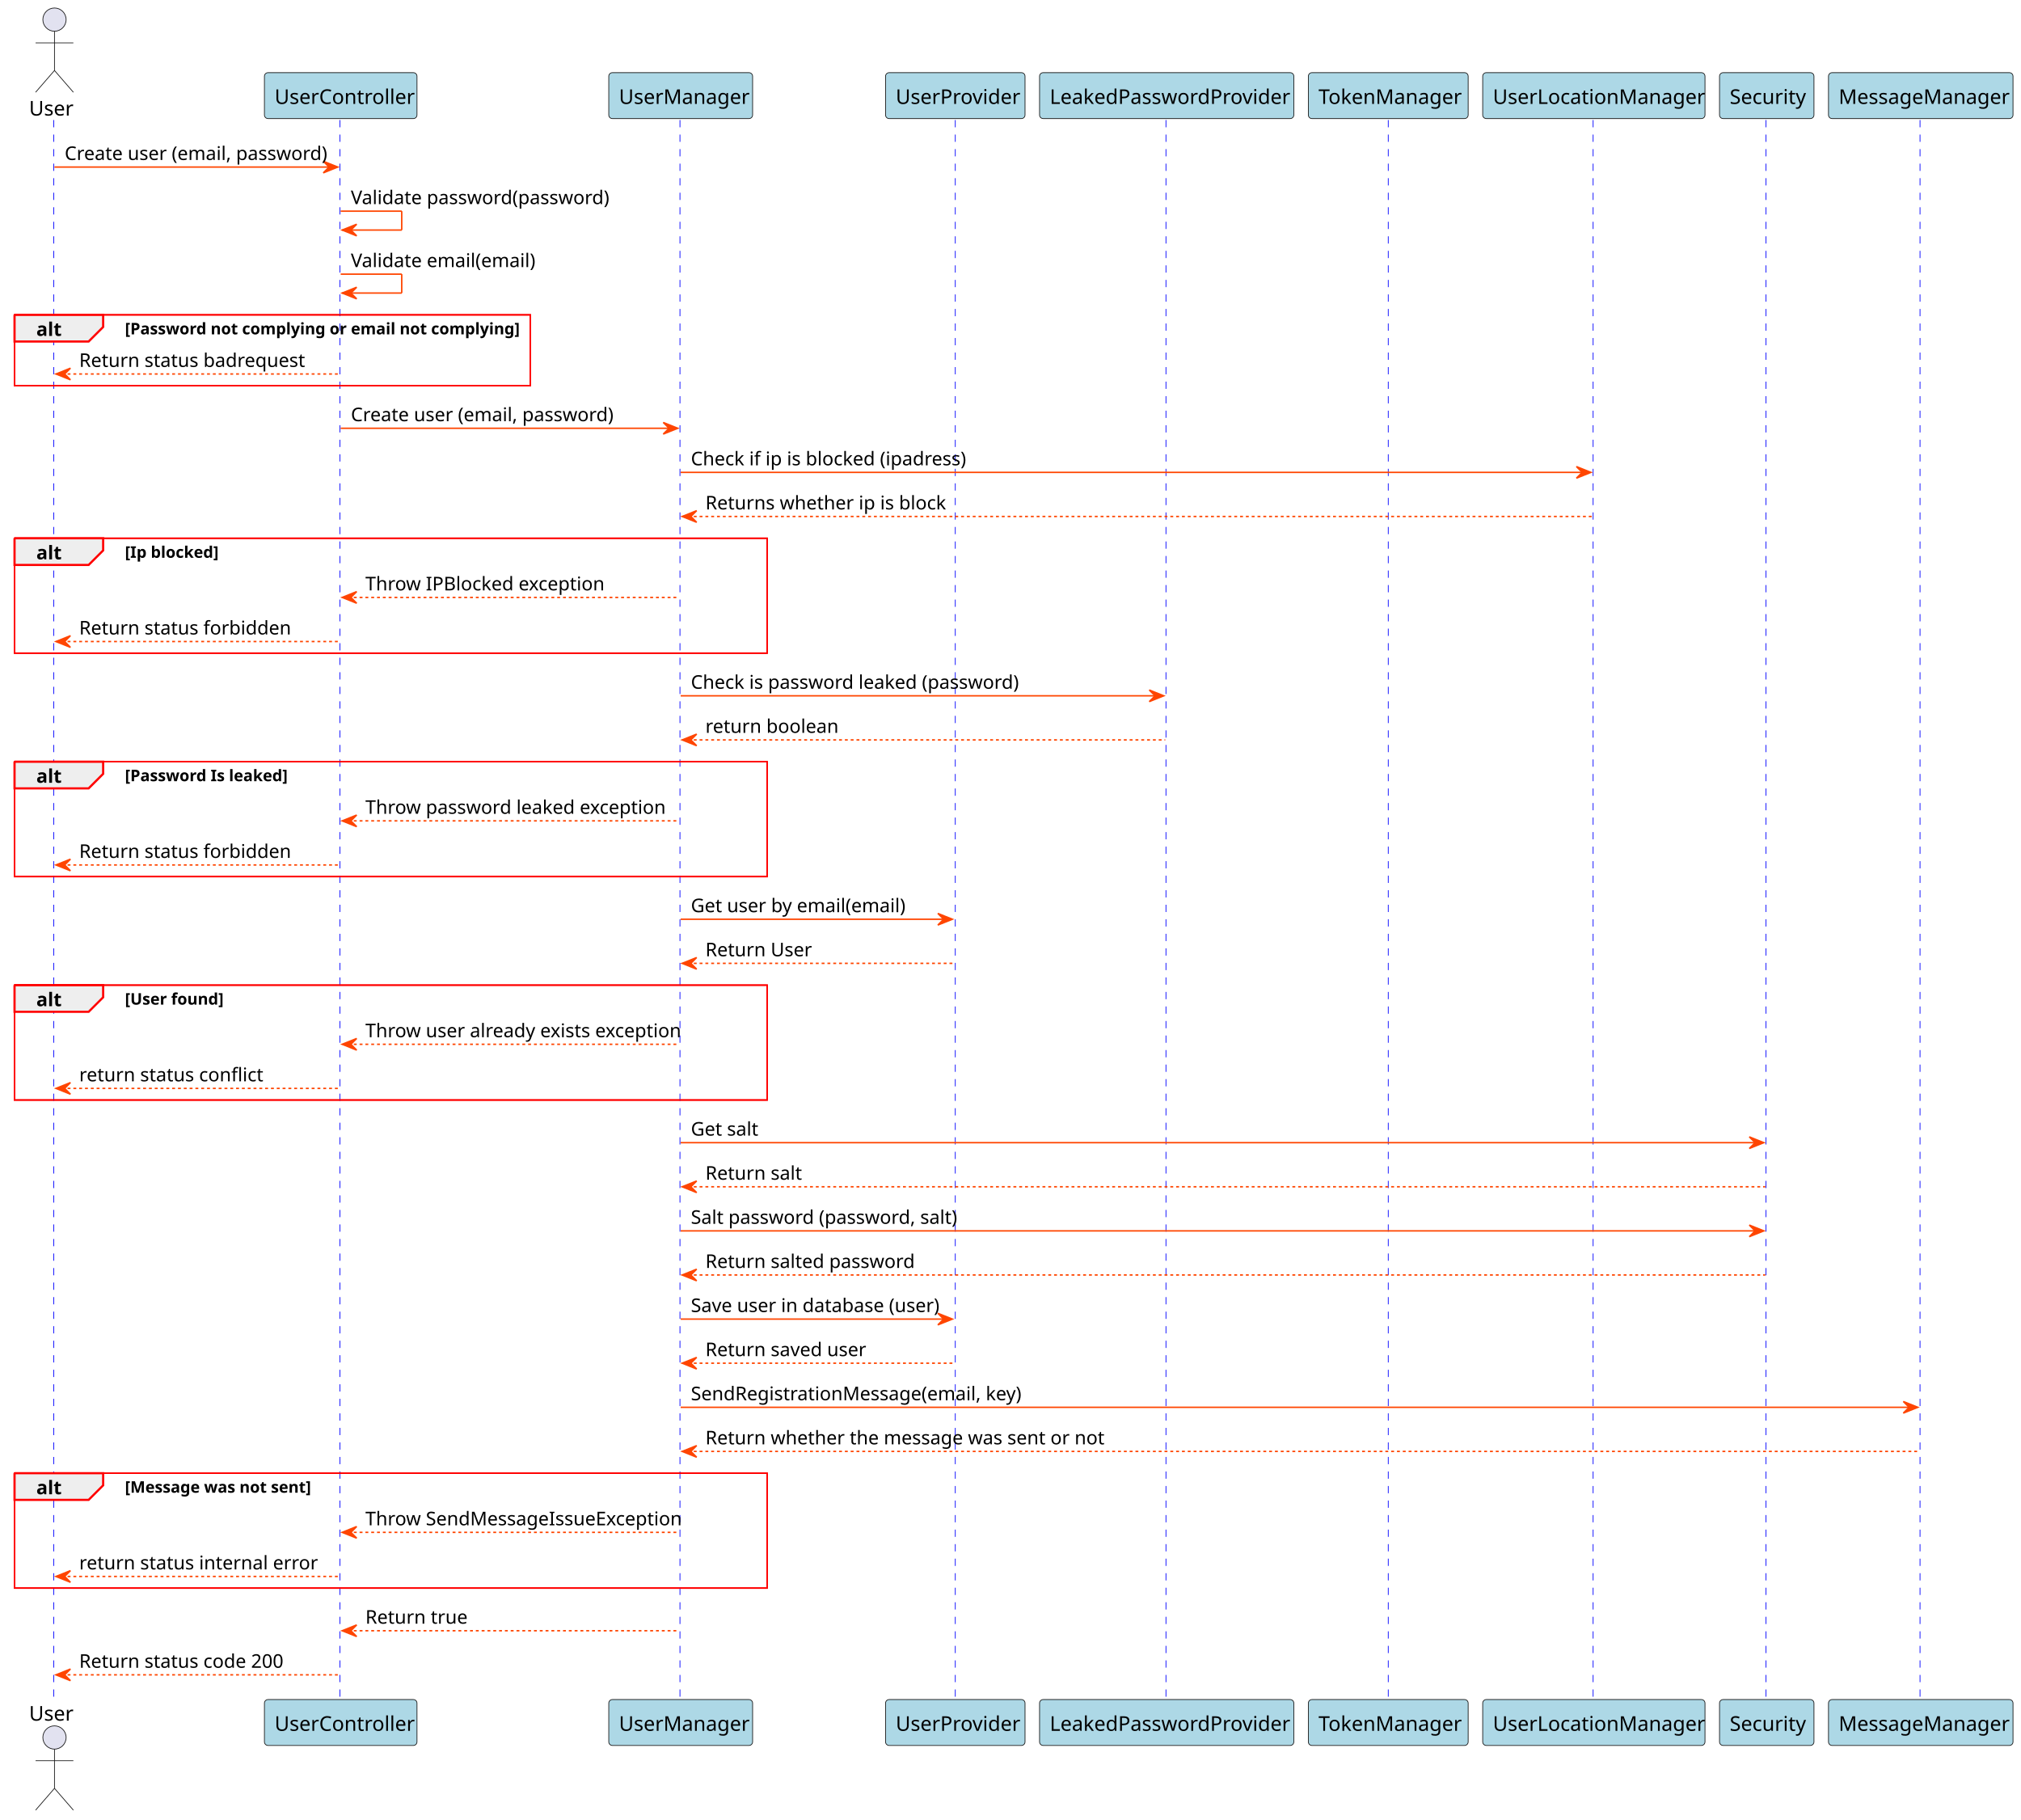
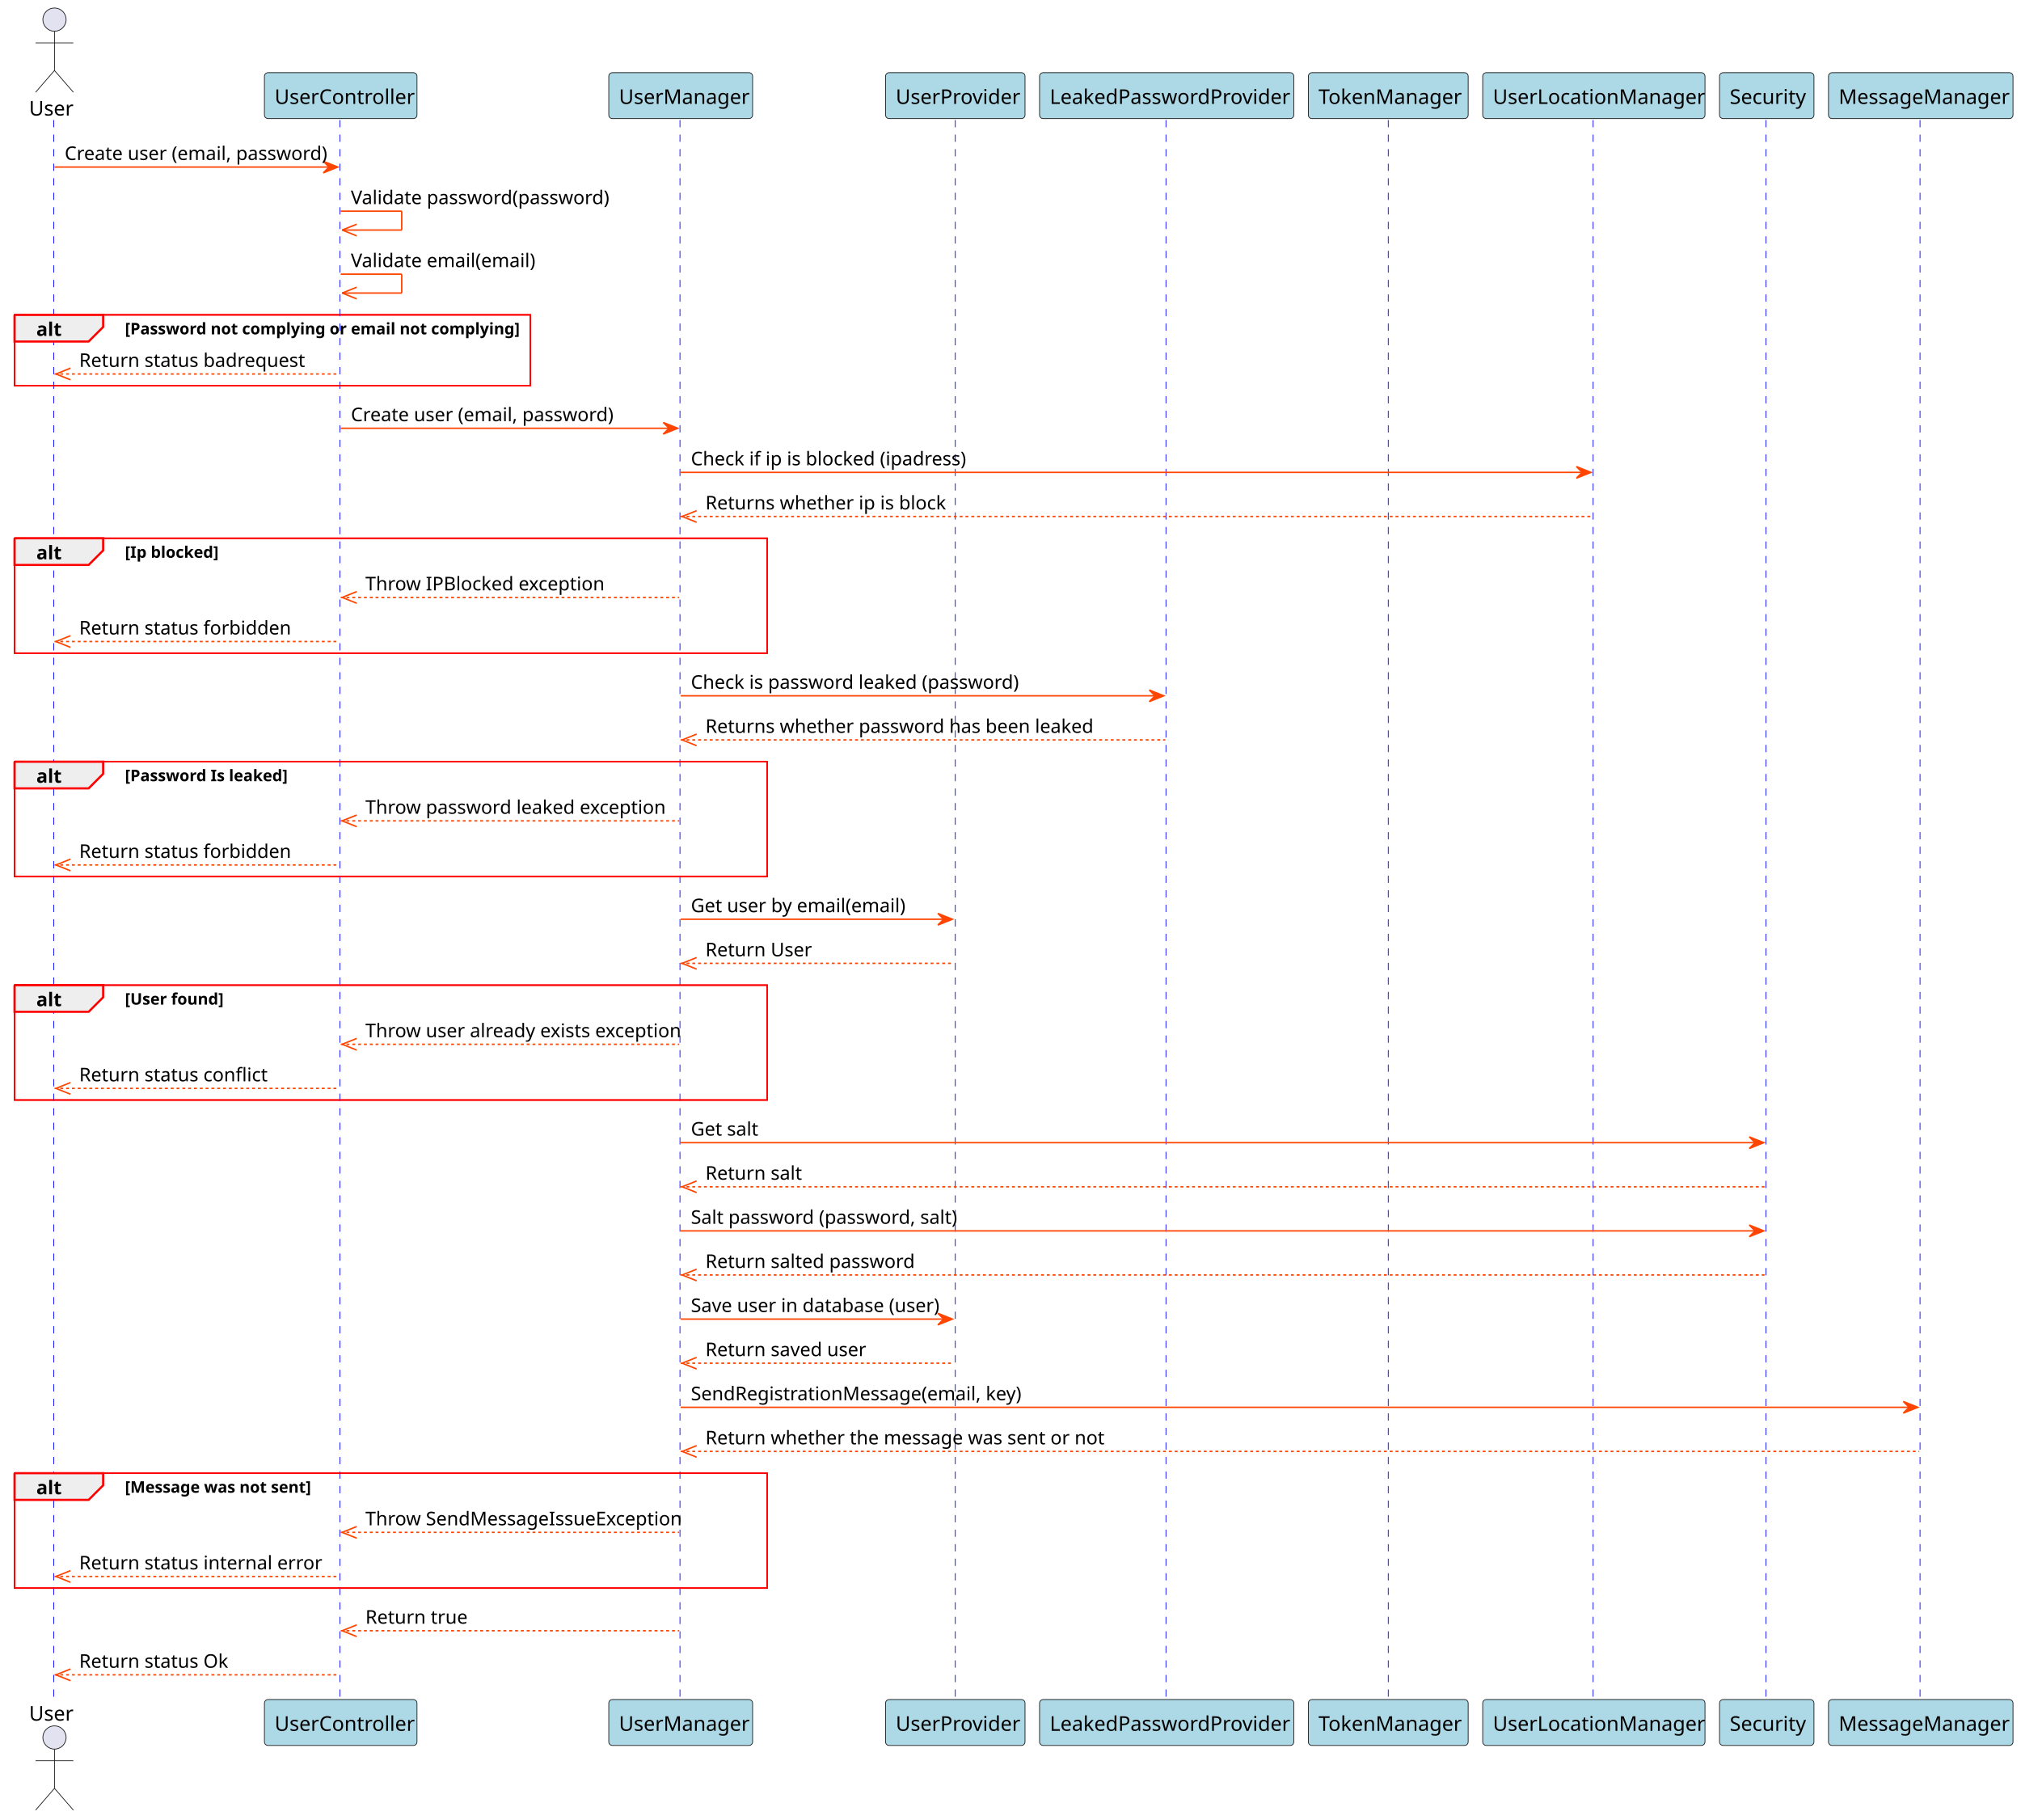
<svg xmlns="http://www.w3.org/2000/svg" contentStyleType="text/css" height="1252px" preserveAspectRatio="none" style="width:1391px;height:1252px;background:#FFFFFF;" version="1.1" viewBox="0 0 1391 1252" width="1391px" zoomAndPan="magnify">
  <defs />
  <g>
    <rect fill="none" height="48.703" style="stroke:#FF0000;stroke-width:1.0;" width="355" x="10" y="216.664" />
    <rect fill="none" height="79.055" style="stroke:#FF0000;stroke-width:1.0;" width="518" x="10" y="370.422" />
    <rect fill="none" height="79.055" style="stroke:#FF0000;stroke-width:1.0;" width="518" x="10" y="524.18" />
    <rect fill="none" height="79.055" style="stroke:#FF0000;stroke-width:1.0;" width="518" x="10" y="677.938" />
    <rect fill="none" height="79.055" style="stroke:#FF0000;stroke-width:1.0;" width="518" x="10" y="1013.805" />
    <line style="stroke:#0000FF;stroke-width:0.5;stroke-dasharray:5.0,5.0;" x1="37" x2="37" y1="82.609" y2="1170.562" />
    <line style="stroke:#0000FF;stroke-width:0.5;stroke-dasharray:5.0,5.0;" x1="234" x2="234" y1="82.609" y2="1170.562" />
    <line style="stroke:#0000FF;stroke-width:0.5;stroke-dasharray:5.0,5.0;" x1="468" x2="468" y1="82.609" y2="1170.562" />
    <line style="stroke:#0000FF;stroke-width:0.5;stroke-dasharray:5.0,5.0;" x1="657.5" x2="657.5" y1="82.609" y2="1170.562" />
    <line style="stroke:#0000FF;stroke-width:0.5;stroke-dasharray:5.0,5.0;" x1="802.5" x2="802.5" y1="82.609" y2="1170.562" />
    <line style="stroke:#0000FF;stroke-width:0.5;stroke-dasharray:5.0,5.0;" x1="955.5" x2="955.5" y1="82.609" y2="1170.562" />
    <line style="stroke:#0000FF;stroke-width:0.5;stroke-dasharray:5.0,5.0;" x1="1096.5" x2="1096.5" y1="82.609" y2="1170.562" />
    <line style="stroke:#0000FF;stroke-width:0.5;stroke-dasharray:5.0,5.0;" x1="1215.5" x2="1215.5" y1="82.609" y2="1170.562" />
    <line style="stroke:#0000FF;stroke-width:0.5;stroke-dasharray:5.0,5.0;" x1="1321.5" x2="1321.5" y1="82.609" y2="1170.562" />
    <text fill="#000000" font-family="sans-serif" font-size="14" lengthAdjust="spacing" textLength="29" x="20" y="79.533">User</text>
    <ellipse cx="37.5" cy="13.5" fill="#E2E2F0" rx="8" ry="8" style="stroke:#181818;stroke-width:0.5;" />
    <path d="M37.5,21.5 L37.5,48.5 M24.5,29.5 L50.5,29.5 M37.5,48.5 L24.5,63.5 M37.5,48.5 L50.5,63.5 " fill="none" style="stroke:#181818;stroke-width:0.5;" />
    <text fill="#000000" font-family="sans-serif" font-size="14" lengthAdjust="spacing" textLength="29" x="20" y="1184.096">User</text>
    <ellipse cx="37.5" cy="1195.672" fill="#E2E2F0" rx="8" ry="8" style="stroke:#181818;stroke-width:0.5;" />
    <path d="M37.5,1203.672 L37.5,1230.672 M24.5,1211.672 L50.5,1211.672 M37.5,1230.672 L24.5,1245.672 M37.5,1230.672 L50.5,1245.672 " fill="none" style="stroke:#181818;stroke-width:0.5;" />
    <rect fill="#ADD8E6" height="31.609" rx="2.5" ry="2.5" style="stroke:#181818;stroke-width:0.5;" width="105" x="182" y="50" />
    <text fill="#000000" font-family="sans-serif" font-size="14" lengthAdjust="spacing" textLength="91" x="189" y="71.533">UserController</text>
    <rect fill="#ADD8E6" height="31.609" rx="2.5" ry="2.5" style="stroke:#181818;stroke-width:0.5;" width="105" x="182" y="1169.562" />
    <text fill="#000000" font-family="sans-serif" font-size="14" lengthAdjust="spacing" textLength="91" x="189" y="1191.096">UserController</text>
    <rect fill="#ADD8E6" height="31.609" rx="2.5" ry="2.5" style="stroke:#181818;stroke-width:0.5;" width="99" x="419" y="50" />
    <text fill="#000000" font-family="sans-serif" font-size="14" lengthAdjust="spacing" textLength="85" x="426" y="71.533">UserManager</text>
    <rect fill="#ADD8E6" height="31.609" rx="2.5" ry="2.5" style="stroke:#181818;stroke-width:0.5;" width="99" x="419" y="1169.562" />
    <text fill="#000000" font-family="sans-serif" font-size="14" lengthAdjust="spacing" textLength="85" x="426" y="1191.096">UserManager</text>
    <rect fill="#ADD8E6" height="31.609" rx="2.5" ry="2.5" style="stroke:#181818;stroke-width:0.5;" width="96" x="609.5" y="50" />
    <text fill="#000000" font-family="sans-serif" font-size="14" lengthAdjust="spacing" textLength="82" x="616.5" y="71.533">UserProvider</text>
    <rect fill="#ADD8E6" height="31.609" rx="2.5" ry="2.5" style="stroke:#181818;stroke-width:0.5;" width="96" x="609.5" y="1169.562" />
    <text fill="#000000" font-family="sans-serif" font-size="14" lengthAdjust="spacing" textLength="82" x="616.5" y="1191.096">UserProvider</text>
    <rect fill="#ADD8E6" height="31.609" rx="2.5" ry="2.5" style="stroke:#181818;stroke-width:0.5;" width="175" x="715.5" y="50" />
    <text fill="#000000" font-family="sans-serif" font-size="14" lengthAdjust="spacing" textLength="161" x="722.5" y="71.533">LeakedPasswordProvider</text>
    <rect fill="#ADD8E6" height="31.609" rx="2.5" ry="2.5" style="stroke:#181818;stroke-width:0.5;" width="175" x="715.5" y="1169.562" />
    <text fill="#000000" font-family="sans-serif" font-size="14" lengthAdjust="spacing" textLength="161" x="722.5" y="1191.096">LeakedPasswordProvider</text>
    <rect fill="#ADD8E6" height="31.609" rx="2.5" ry="2.5" style="stroke:#181818;stroke-width:0.5;" width="110" x="900.5" y="50" />
    <text fill="#000000" font-family="sans-serif" font-size="14" lengthAdjust="spacing" textLength="96" x="907.5" y="71.533">TokenManager</text>
    <rect fill="#ADD8E6" height="31.609" rx="2.5" ry="2.5" style="stroke:#181818;stroke-width:0.5;" width="110" x="900.5" y="1169.562" />
    <text fill="#000000" font-family="sans-serif" font-size="14" lengthAdjust="spacing" textLength="96" x="907.5" y="1191.096">TokenManager</text>
    <rect fill="#ADD8E6" height="31.609" rx="2.5" ry="2.5" style="stroke:#181818;stroke-width:0.5;" width="153" x="1020.5" y="50" />
    <text fill="#000000" font-family="sans-serif" font-size="14" lengthAdjust="spacing" textLength="139" x="1027.5" y="71.533">UserLocationManager</text>
    <rect fill="#ADD8E6" height="31.609" rx="2.5" ry="2.5" style="stroke:#181818;stroke-width:0.5;" width="153" x="1020.5" y="1169.562" />
    <text fill="#000000" font-family="sans-serif" font-size="14" lengthAdjust="spacing" textLength="139" x="1027.5" y="1191.096">UserLocationManager</text>
    <rect fill="#ADD8E6" height="31.609" rx="2.5" ry="2.5" style="stroke:#181818;stroke-width:0.5;" width="65" x="1183.5" y="50" />
    <text fill="#000000" font-family="sans-serif" font-size="14" lengthAdjust="spacing" textLength="51" x="1190.5" y="71.533">Security</text>
    <rect fill="#ADD8E6" height="31.609" rx="2.5" ry="2.5" style="stroke:#181818;stroke-width:0.5;" width="65" x="1183.5" y="1169.562" />
    <text fill="#000000" font-family="sans-serif" font-size="14" lengthAdjust="spacing" textLength="51" x="1190.5" y="1191.096">Security</text>
    <rect fill="#ADD8E6" height="31.609" rx="2.5" ry="2.5" style="stroke:#181818;stroke-width:0.5;" width="127" x="1258.5" y="50" />
    <text fill="#000000" font-family="sans-serif" font-size="14" lengthAdjust="spacing" textLength="113" x="1265.5" y="71.533">MessageManager</text>
    <rect fill="#ADD8E6" height="31.609" rx="2.5" ry="2.5" style="stroke:#181818;stroke-width:0.5;" width="127" x="1258.5" y="1169.562" />
    <text fill="#000000" font-family="sans-serif" font-size="14" lengthAdjust="spacing" textLength="113" x="1265.5" y="1191.096">MessageManager</text>
    <polygon fill="#FF4500" points="222.5,110.961,232.5,114.961,222.5,118.961,226.5,114.961" style="stroke:#FF4500;stroke-width:1.0;" />
    <line style="stroke:#FF4500;stroke-width:1.0;" x1="37.5" x2="228.5" y1="114.961" y2="114.961" />
    <text fill="#000000" font-family="sans-serif" font-size="13" lengthAdjust="spacing" textLength="173" x="44.5" y="110.105">Create user (email, password)</text>
    <line style="stroke:#FF4500;stroke-width:1.0;" x1="234.5" x2="276.5" y1="145.312" y2="145.312" />
    <line style="stroke:#FF4500;stroke-width:1.0;" x1="276.5" x2="276.5" y1="145.312" y2="158.312" />
    <line style="stroke:#FF4500;stroke-width:1.0;" x1="235.5" x2="276.5" y1="158.312" y2="158.312" />
-     <polygon fill="#FF4500" points="245.5,154.312,235.5,158.312,245.5,162.312,241.5,158.312" style="stroke:#FF4500;stroke-width:1.0;" />
+     <line style="stroke:#FF4500;stroke-width:1.0;" x1="235.5" x2="245.5" y1="158.312" y2="154.312" />
+     <line style="stroke:#FF4500;stroke-width:1.0;" x1="235.5" x2="245.5" y1="158.312" y2="162.312" />
    <text fill="#000000" font-family="sans-serif" font-size="13" lengthAdjust="spacing" textLength="169" x="241.5" y="140.456">Validate password(password)</text>
    <line style="stroke:#FF4500;stroke-width:1.0;" x1="234.5" x2="276.5" y1="188.664" y2="188.664" />
    <line style="stroke:#FF4500;stroke-width:1.0;" x1="276.5" x2="276.5" y1="188.664" y2="201.664" />
    <line style="stroke:#FF4500;stroke-width:1.0;" x1="235.5" x2="276.5" y1="201.664" y2="201.664" />
-     <polygon fill="#FF4500" points="245.5,197.664,235.5,201.664,245.5,205.664,241.5,201.664" style="stroke:#FF4500;stroke-width:1.0;" />
+     <line style="stroke:#FF4500;stroke-width:1.0;" x1="235.5" x2="245.5" y1="201.664" y2="197.664" />
+     <line style="stroke:#FF4500;stroke-width:1.0;" x1="235.5" x2="245.5" y1="201.664" y2="205.664" />
    <text fill="#000000" font-family="sans-serif" font-size="13" lengthAdjust="spacing" textLength="121" x="241.5" y="183.808">Validate email(email)</text>
    <path d="M10,216.664 L71,216.664 L71,225.016 L61,235.016 L10,235.016 L10,216.664 " fill="#EEEEEE" style="stroke:#FF0000;stroke-width:1.5;" />
    <rect fill="none" height="48.703" style="stroke:#FF0000;stroke-width:1.0;" width="355" x="10" y="216.664" />
    <text fill="#000000" font-family="sans-serif" font-size="13" font-weight="bold" lengthAdjust="spacing" textLength="16" x="25" y="231.159">alt</text>
    <text fill="#000000" font-family="sans-serif" font-size="11" font-weight="bold" lengthAdjust="spacing" textLength="274" x="86" y="230.083">[Password not complying or email not complying]</text>
-     <polygon fill="#FF4500" points="48.5,253.367,38.5,257.367,48.5,261.367,44.5,257.367" style="stroke:#FF4500;stroke-width:1.0;" />
-     <line style="stroke:#FF4500;stroke-width:1.0;stroke-dasharray:2.0,2.0;" x1="42.5" x2="233.5" y1="257.367" y2="257.367" />
+     <line style="stroke:#FF4500;stroke-width:1.0;" x1="38.5" x2="48.5" y1="257.367" y2="253.367" />
+     <line style="stroke:#FF4500;stroke-width:1.0;" x1="38.5" x2="48.5" y1="257.367" y2="261.367" />
+     <line style="stroke:#FF4500;stroke-width:1.0;stroke-dasharray:2.0,2.0;" x1="37.5" x2="233.5" y1="257.367" y2="257.367" />
    <text fill="#000000" font-family="sans-serif" font-size="13" lengthAdjust="spacing" textLength="146" x="54.5" y="252.511">Return status badrequest</text>
    <polygon fill="#FF4500" points="456.5,290.719,466.5,294.719,456.5,298.719,460.5,294.719" style="stroke:#FF4500;stroke-width:1.0;" />
    <line style="stroke:#FF4500;stroke-width:1.0;" x1="234.5" x2="462.5" y1="294.719" y2="294.719" />
    <text fill="#000000" font-family="sans-serif" font-size="13" lengthAdjust="spacing" textLength="173" x="241.5" y="289.862">Create user (email, password)</text>
    <polygon fill="#FF4500" points="1085,321.07,1095,325.07,1085,329.07,1089,325.07" style="stroke:#FF4500;stroke-width:1.0;" />
    <line style="stroke:#FF4500;stroke-width:1.0;" x1="468.5" x2="1091" y1="325.07" y2="325.07" />
    <text fill="#000000" font-family="sans-serif" font-size="13" lengthAdjust="spacing" textLength="185" x="475.5" y="320.214">Check if ip is blocked (ipadress)</text>
-     <polygon fill="#FF4500" points="479.5,351.422,469.5,355.422,479.5,359.422,475.5,355.422" style="stroke:#FF4500;stroke-width:1.0;" />
-     <line style="stroke:#FF4500;stroke-width:1.0;stroke-dasharray:2.0,2.0;" x1="473.5" x2="1096" y1="355.422" y2="355.422" />
+     <line style="stroke:#FF4500;stroke-width:1.0;" x1="469.5" x2="479.5" y1="355.422" y2="351.422" />
+     <line style="stroke:#FF4500;stroke-width:1.0;" x1="469.5" x2="479.5" y1="355.422" y2="359.422" />
+     <line style="stroke:#FF4500;stroke-width:1.0;stroke-dasharray:2.0,2.0;" x1="468.5" x2="1096" y1="355.422" y2="355.422" />
    <text fill="#000000" font-family="sans-serif" font-size="13" lengthAdjust="spacing" textLength="157" x="485.5" y="350.565">Returns whether ip is block</text>
    <path d="M10,370.422 L71,370.422 L71,378.773 L61,388.773 L10,388.773 L10,370.422 " fill="#EEEEEE" style="stroke:#FF0000;stroke-width:1.5;" />
    <rect fill="none" height="79.055" style="stroke:#FF0000;stroke-width:1.0;" width="518" x="10" y="370.422" />
    <text fill="#000000" font-family="sans-serif" font-size="13" font-weight="bold" lengthAdjust="spacing" textLength="16" x="25" y="384.917">alt</text>
    <text fill="#000000" font-family="sans-serif" font-size="11" font-weight="bold" lengthAdjust="spacing" textLength="65" x="86" y="383.841">[Ip blocked]</text>
-     <polygon fill="#FF4500" points="245.5,407.125,235.5,411.125,245.5,415.125,241.5,411.125" style="stroke:#FF4500;stroke-width:1.0;" />
-     <line style="stroke:#FF4500;stroke-width:1.0;stroke-dasharray:2.0,2.0;" x1="239.5" x2="467.5" y1="411.125" y2="411.125" />
+     <line style="stroke:#FF4500;stroke-width:1.0;" x1="235.5" x2="245.5" y1="411.125" y2="407.125" />
+     <line style="stroke:#FF4500;stroke-width:1.0;" x1="235.5" x2="245.5" y1="411.125" y2="415.125" />
+     <line style="stroke:#FF4500;stroke-width:1.0;stroke-dasharray:2.0,2.0;" x1="234.5" x2="467.5" y1="411.125" y2="411.125" />
    <text fill="#000000" font-family="sans-serif" font-size="13" lengthAdjust="spacing" textLength="157" x="251.5" y="406.269">Throw IPBlocked exception</text>
-     <polygon fill="#FF4500" points="48.5,437.477,38.5,441.477,48.5,445.477,44.5,441.477" style="stroke:#FF4500;stroke-width:1.0;" />
-     <line style="stroke:#FF4500;stroke-width:1.0;stroke-dasharray:2.0,2.0;" x1="42.5" x2="233.5" y1="441.477" y2="441.477" />
+     <line style="stroke:#FF4500;stroke-width:1.0;" x1="38.5" x2="48.5" y1="441.477" y2="437.477" />
+     <line style="stroke:#FF4500;stroke-width:1.0;" x1="38.5" x2="48.5" y1="441.477" y2="445.477" />
+     <line style="stroke:#FF4500;stroke-width:1.0;stroke-dasharray:2.0,2.0;" x1="37.5" x2="233.5" y1="441.477" y2="441.477" />
    <text fill="#000000" font-family="sans-serif" font-size="13" lengthAdjust="spacing" textLength="134" x="54.5" y="436.62">Return status forbidden</text>
    <polygon fill="#FF4500" points="791,474.828,801,478.828,791,482.828,795,478.828" style="stroke:#FF4500;stroke-width:1.0;" />
    <line style="stroke:#FF4500;stroke-width:1.0;" x1="468.5" x2="797" y1="478.828" y2="478.828" />
    <text fill="#000000" font-family="sans-serif" font-size="13" lengthAdjust="spacing" textLength="219" x="475.5" y="473.972">Check is password leaked (password)</text>
-     <polygon fill="#FF4500" points="479.5,505.18,469.5,509.18,479.5,513.18,475.5,509.18" style="stroke:#FF4500;stroke-width:1.0;" />
-     <line style="stroke:#FF4500;stroke-width:1.0;stroke-dasharray:2.0,2.0;" x1="473.5" x2="802" y1="509.18" y2="509.18" />
-     <text fill="#000000" font-family="sans-serif" font-size="13" lengthAdjust="spacing" textLength="82" x="485.5" y="504.323">return boolean</text>
+     <line style="stroke:#FF4500;stroke-width:1.0;" x1="469.5" x2="479.5" y1="509.18" y2="505.18" />
+     <line style="stroke:#FF4500;stroke-width:1.0;" x1="469.5" x2="479.5" y1="509.18" y2="513.18" />
+     <line style="stroke:#FF4500;stroke-width:1.0;stroke-dasharray:2.0,2.0;" x1="468.5" x2="802" y1="509.18" y2="509.18" />
+     <text fill="#000000" font-family="sans-serif" font-size="13" lengthAdjust="spacing" textLength="252" x="485.5" y="504.323">Returns whether password has been leaked</text>
    <path d="M10,524.18 L71,524.18 L71,532.531 L61,542.531 L10,542.531 L10,524.18 " fill="#EEEEEE" style="stroke:#FF0000;stroke-width:1.5;" />
    <rect fill="none" height="79.055" style="stroke:#FF0000;stroke-width:1.0;" width="518" x="10" y="524.18" />
    <text fill="#000000" font-family="sans-serif" font-size="13" font-weight="bold" lengthAdjust="spacing" textLength="16" x="25" y="538.675">alt</text>
    <text fill="#000000" font-family="sans-serif" font-size="11" font-weight="bold" lengthAdjust="spacing" textLength="117" x="86" y="537.599">[Password Is leaked]</text>
-     <polygon fill="#FF4500" points="245.5,560.883,235.5,564.883,245.5,568.883,241.5,564.883" style="stroke:#FF4500;stroke-width:1.0;" />
-     <line style="stroke:#FF4500;stroke-width:1.0;stroke-dasharray:2.0,2.0;" x1="239.5" x2="467.5" y1="564.883" y2="564.883" />
+     <line style="stroke:#FF4500;stroke-width:1.0;" x1="235.5" x2="245.5" y1="564.883" y2="560.883" />
+     <line style="stroke:#FF4500;stroke-width:1.0;" x1="235.5" x2="245.5" y1="564.883" y2="568.883" />
+     <line style="stroke:#FF4500;stroke-width:1.0;stroke-dasharray:2.0,2.0;" x1="234.5" x2="467.5" y1="564.883" y2="564.883" />
    <text fill="#000000" font-family="sans-serif" font-size="13" lengthAdjust="spacing" textLength="195" x="251.5" y="560.026">Throw password leaked exception</text>
-     <polygon fill="#FF4500" points="48.5,591.234,38.5,595.234,48.5,599.234,44.5,595.234" style="stroke:#FF4500;stroke-width:1.0;" />
-     <line style="stroke:#FF4500;stroke-width:1.0;stroke-dasharray:2.0,2.0;" x1="42.5" x2="233.5" y1="595.234" y2="595.234" />
+     <line style="stroke:#FF4500;stroke-width:1.0;" x1="38.5" x2="48.5" y1="595.234" y2="591.234" />
+     <line style="stroke:#FF4500;stroke-width:1.0;" x1="38.5" x2="48.5" y1="595.234" y2="599.234" />
+     <line style="stroke:#FF4500;stroke-width:1.0;stroke-dasharray:2.0,2.0;" x1="37.5" x2="233.5" y1="595.234" y2="595.234" />
    <text fill="#000000" font-family="sans-serif" font-size="13" lengthAdjust="spacing" textLength="134" x="54.5" y="590.378">Return status forbidden</text>
    <polygon fill="#FF4500" points="645.5,628.586,655.5,632.586,645.5,636.586,649.5,632.586" style="stroke:#FF4500;stroke-width:1.0;" />
    <line style="stroke:#FF4500;stroke-width:1.0;" x1="468.5" x2="651.5" y1="632.586" y2="632.586" />
    <text fill="#000000" font-family="sans-serif" font-size="13" lengthAdjust="spacing" textLength="142" x="475.5" y="627.73">Get user by email(email)</text>
-     <polygon fill="#FF4500" points="479.5,658.938,469.5,662.938,479.5,666.938,475.5,662.938" style="stroke:#FF4500;stroke-width:1.0;" />
-     <line style="stroke:#FF4500;stroke-width:1.0;stroke-dasharray:2.0,2.0;" x1="473.5" x2="656.5" y1="662.938" y2="662.938" />
+     <line style="stroke:#FF4500;stroke-width:1.0;" x1="469.5" x2="479.5" y1="662.938" y2="658.938" />
+     <line style="stroke:#FF4500;stroke-width:1.0;" x1="469.5" x2="479.5" y1="662.938" y2="666.938" />
+     <line style="stroke:#FF4500;stroke-width:1.0;stroke-dasharray:2.0,2.0;" x1="468.5" x2="656.5" y1="662.938" y2="662.938" />
    <text fill="#000000" font-family="sans-serif" font-size="13" lengthAdjust="spacing" textLength="69" x="485.5" y="658.081">Return User</text>
    <path d="M10,677.938 L71,677.938 L71,686.289 L61,696.289 L10,696.289 L10,677.938 " fill="#EEEEEE" style="stroke:#FF0000;stroke-width:1.5;" />
    <rect fill="none" height="79.055" style="stroke:#FF0000;stroke-width:1.0;" width="518" x="10" y="677.938" />
    <text fill="#000000" font-family="sans-serif" font-size="13" font-weight="bold" lengthAdjust="spacing" textLength="16" x="25" y="692.433">alt</text>
    <text fill="#000000" font-family="sans-serif" font-size="11" font-weight="bold" lengthAdjust="spacing" textLength="69" x="86" y="691.356">[User found]</text>
-     <polygon fill="#FF4500" points="245.5,714.641,235.5,718.641,245.5,722.641,241.5,718.641" style="stroke:#FF4500;stroke-width:1.0;" />
-     <line style="stroke:#FF4500;stroke-width:1.0;stroke-dasharray:2.0,2.0;" x1="239.5" x2="467.5" y1="718.641" y2="718.641" />
+     <line style="stroke:#FF4500;stroke-width:1.0;" x1="235.5" x2="245.5" y1="718.641" y2="714.641" />
+     <line style="stroke:#FF4500;stroke-width:1.0;" x1="235.5" x2="245.5" y1="718.641" y2="722.641" />
+     <line style="stroke:#FF4500;stroke-width:1.0;stroke-dasharray:2.0,2.0;" x1="234.5" x2="467.5" y1="718.641" y2="718.641" />
    <text fill="#000000" font-family="sans-serif" font-size="13" lengthAdjust="spacing" textLength="208" x="251.5" y="713.784">Throw user already exists exception</text>
-     <polygon fill="#FF4500" points="48.5,744.992,38.5,748.992,48.5,752.992,44.5,748.992" style="stroke:#FF4500;stroke-width:1.0;" />
-     <line style="stroke:#FF4500;stroke-width:1.0;stroke-dasharray:2.0,2.0;" x1="42.5" x2="233.5" y1="748.992" y2="748.992" />
-     <text fill="#000000" font-family="sans-serif" font-size="13" lengthAdjust="spacing" textLength="118" x="54.5" y="744.136">return status conflict</text>
+     <line style="stroke:#FF4500;stroke-width:1.0;" x1="38.5" x2="48.5" y1="748.992" y2="744.992" />
+     <line style="stroke:#FF4500;stroke-width:1.0;" x1="38.5" x2="48.5" y1="748.992" y2="752.992" />
+     <line style="stroke:#FF4500;stroke-width:1.0;stroke-dasharray:2.0,2.0;" x1="37.5" x2="233.5" y1="748.992" y2="748.992" />
+     <text fill="#000000" font-family="sans-serif" font-size="13" lengthAdjust="spacing" textLength="123" x="54.5" y="744.136">Return status conflict</text>
    <polygon fill="#FF4500" points="1204,782.344,1214,786.344,1204,790.344,1208,786.344" style="stroke:#FF4500;stroke-width:1.0;" />
    <line style="stroke:#FF4500;stroke-width:1.0;" x1="468.5" x2="1210" y1="786.344" y2="786.344" />
    <text fill="#000000" font-family="sans-serif" font-size="13" lengthAdjust="spacing" textLength="46" x="475.5" y="781.487">Get salt</text>
-     <polygon fill="#FF4500" points="479.5,812.695,469.5,816.695,479.5,820.695,475.5,816.695" style="stroke:#FF4500;stroke-width:1.0;" />
-     <line style="stroke:#FF4500;stroke-width:1.0;stroke-dasharray:2.0,2.0;" x1="473.5" x2="1215" y1="816.695" y2="816.695" />
+     <line style="stroke:#FF4500;stroke-width:1.0;" x1="469.5" x2="479.5" y1="816.695" y2="812.695" />
+     <line style="stroke:#FF4500;stroke-width:1.0;" x1="469.5" x2="479.5" y1="816.695" y2="820.695" />
+     <line style="stroke:#FF4500;stroke-width:1.0;stroke-dasharray:2.0,2.0;" x1="468.5" x2="1215" y1="816.695" y2="816.695" />
    <text fill="#000000" font-family="sans-serif" font-size="13" lengthAdjust="spacing" textLength="63" x="485.5" y="811.839">Return salt</text>
    <polygon fill="#FF4500" points="1204,843.047,1214,847.047,1204,851.047,1208,847.047" style="stroke:#FF4500;stroke-width:1.0;" />
    <line style="stroke:#FF4500;stroke-width:1.0;" x1="468.5" x2="1210" y1="847.047" y2="847.047" />
    <text fill="#000000" font-family="sans-serif" font-size="13" lengthAdjust="spacing" textLength="178" x="475.5" y="842.19">Salt password (password, salt)</text>
-     <polygon fill="#FF4500" points="479.5,873.398,469.5,877.398,479.5,881.398,475.5,877.398" style="stroke:#FF4500;stroke-width:1.0;" />
-     <line style="stroke:#FF4500;stroke-width:1.0;stroke-dasharray:2.0,2.0;" x1="473.5" x2="1215" y1="877.398" y2="877.398" />
+     <line style="stroke:#FF4500;stroke-width:1.0;" x1="469.5" x2="479.5" y1="877.398" y2="873.398" />
+     <line style="stroke:#FF4500;stroke-width:1.0;" x1="469.5" x2="479.5" y1="877.398" y2="881.398" />
+     <line style="stroke:#FF4500;stroke-width:1.0;stroke-dasharray:2.0,2.0;" x1="468.5" x2="1215" y1="877.398" y2="877.398" />
    <text fill="#000000" font-family="sans-serif" font-size="13" lengthAdjust="spacing" textLength="136" x="485.5" y="872.542">Return salted password</text>
    <polygon fill="#FF4500" points="645.5,903.75,655.5,907.75,645.5,911.75,649.5,907.75" style="stroke:#FF4500;stroke-width:1.0;" />
    <line style="stroke:#FF4500;stroke-width:1.0;" x1="468.5" x2="651.5" y1="907.75" y2="907.75" />
    <text fill="#000000" font-family="sans-serif" font-size="13" lengthAdjust="spacing" textLength="165" x="475.5" y="902.894">Save user in database (user)</text>
-     <polygon fill="#FF4500" points="479.5,934.102,469.5,938.102,479.5,942.102,475.5,938.102" style="stroke:#FF4500;stroke-width:1.0;" />
-     <line style="stroke:#FF4500;stroke-width:1.0;stroke-dasharray:2.0,2.0;" x1="473.5" x2="656.5" y1="938.102" y2="938.102" />
+     <line style="stroke:#FF4500;stroke-width:1.0;" x1="469.5" x2="479.5" y1="938.102" y2="934.102" />
+     <line style="stroke:#FF4500;stroke-width:1.0;" x1="469.5" x2="479.5" y1="938.102" y2="942.102" />
+     <line style="stroke:#FF4500;stroke-width:1.0;stroke-dasharray:2.0,2.0;" x1="468.5" x2="656.5" y1="938.102" y2="938.102" />
    <text fill="#000000" font-family="sans-serif" font-size="13" lengthAdjust="spacing" textLength="104" x="485.5" y="933.245">Return saved user</text>
    <polygon fill="#FF4500" points="1310,964.453,1320,968.453,1310,972.453,1314,968.453" style="stroke:#FF4500;stroke-width:1.0;" />
    <line style="stroke:#FF4500;stroke-width:1.0;" x1="468.5" x2="1316" y1="968.453" y2="968.453" />
    <text fill="#000000" font-family="sans-serif" font-size="13" lengthAdjust="spacing" textLength="220" x="475.5" y="963.597">SendRegistrationMessage(email, key)</text>
-     <polygon fill="#FF4500" points="479.5,994.805,469.5,998.805,479.5,1002.805,475.5,998.805" style="stroke:#FF4500;stroke-width:1.0;" />
-     <line style="stroke:#FF4500;stroke-width:1.0;stroke-dasharray:2.0,2.0;" x1="473.5" x2="1321" y1="998.805" y2="998.805" />
+     <line style="stroke:#FF4500;stroke-width:1.0;" x1="469.5" x2="479.5" y1="998.805" y2="994.805" />
+     <line style="stroke:#FF4500;stroke-width:1.0;" x1="469.5" x2="479.5" y1="998.805" y2="1002.805" />
+     <line style="stroke:#FF4500;stroke-width:1.0;stroke-dasharray:2.0,2.0;" x1="468.5" x2="1321" y1="998.805" y2="998.805" />
    <text fill="#000000" font-family="sans-serif" font-size="13" lengthAdjust="spacing" textLength="259" x="485.5" y="993.948">Return whether the message was sent or not</text>
    <path d="M10,1013.805 L71,1013.805 L71,1022.156 L61,1032.156 L10,1032.156 L10,1013.805 " fill="#EEEEEE" style="stroke:#FF0000;stroke-width:1.5;" />
    <rect fill="none" height="79.055" style="stroke:#FF0000;stroke-width:1.0;" width="518" x="10" y="1013.805" />
    <text fill="#000000" font-family="sans-serif" font-size="13" font-weight="bold" lengthAdjust="spacing" textLength="16" x="25" y="1028.3">alt</text>
    <text fill="#000000" font-family="sans-serif" font-size="11" font-weight="bold" lengthAdjust="spacing" textLength="134" x="86" y="1027.224">[Message was not sent]</text>
-     <polygon fill="#FF4500" points="245.5,1050.508,235.5,1054.508,245.5,1058.508,241.5,1054.508" style="stroke:#FF4500;stroke-width:1.0;" />
-     <line style="stroke:#FF4500;stroke-width:1.0;stroke-dasharray:2.0,2.0;" x1="239.5" x2="467.5" y1="1054.508" y2="1054.508" />
+     <line style="stroke:#FF4500;stroke-width:1.0;" x1="235.5" x2="245.5" y1="1054.508" y2="1050.508" />
+     <line style="stroke:#FF4500;stroke-width:1.0;" x1="235.5" x2="245.5" y1="1054.508" y2="1058.508" />
+     <line style="stroke:#FF4500;stroke-width:1.0;stroke-dasharray:2.0,2.0;" x1="234.5" x2="467.5" y1="1054.508" y2="1054.508" />
    <text fill="#000000" font-family="sans-serif" font-size="13" lengthAdjust="spacing" textLength="210" x="251.5" y="1049.651">Throw SendMessageIssueException</text>
-     <polygon fill="#FF4500" points="48.5,1080.859,38.5,1084.859,48.5,1088.859,44.5,1084.859" style="stroke:#FF4500;stroke-width:1.0;" />
-     <line style="stroke:#FF4500;stroke-width:1.0;stroke-dasharray:2.0,2.0;" x1="42.5" x2="233.5" y1="1084.859" y2="1084.859" />
-     <text fill="#000000" font-family="sans-serif" font-size="13" lengthAdjust="spacing" textLength="149" x="54.5" y="1080.003">return status internal error</text>
-     <polygon fill="#FF4500" points="245.5,1118.211,235.5,1122.211,245.5,1126.211,241.5,1122.211" style="stroke:#FF4500;stroke-width:1.0;" />
-     <line style="stroke:#FF4500;stroke-width:1.0;stroke-dasharray:2.0,2.0;" x1="239.5" x2="467.5" y1="1122.211" y2="1122.211" />
+     <line style="stroke:#FF4500;stroke-width:1.0;" x1="38.5" x2="48.5" y1="1084.859" y2="1080.859" />
+     <line style="stroke:#FF4500;stroke-width:1.0;" x1="38.5" x2="48.5" y1="1084.859" y2="1088.859" />
+     <line style="stroke:#FF4500;stroke-width:1.0;stroke-dasharray:2.0,2.0;" x1="37.5" x2="233.5" y1="1084.859" y2="1084.859" />
+     <text fill="#000000" font-family="sans-serif" font-size="13" lengthAdjust="spacing" textLength="154" x="54.5" y="1080.003">Return status internal error</text>
+     <line style="stroke:#FF4500;stroke-width:1.0;" x1="235.5" x2="245.5" y1="1122.211" y2="1118.211" />
+     <line style="stroke:#FF4500;stroke-width:1.0;" x1="235.5" x2="245.5" y1="1122.211" y2="1126.211" />
+     <line style="stroke:#FF4500;stroke-width:1.0;stroke-dasharray:2.0,2.0;" x1="234.5" x2="467.5" y1="1122.211" y2="1122.211" />
    <text fill="#000000" font-family="sans-serif" font-size="13" lengthAdjust="spacing" textLength="64" x="251.5" y="1117.354">Return true</text>
-     <polygon fill="#FF4500" points="48.5,1148.562,38.5,1152.562,48.5,1156.562,44.5,1152.562" style="stroke:#FF4500;stroke-width:1.0;" />
-     <line style="stroke:#FF4500;stroke-width:1.0;stroke-dasharray:2.0,2.0;" x1="42.5" x2="233.5" y1="1152.562" y2="1152.562" />
-     <text fill="#000000" font-family="sans-serif" font-size="13" lengthAdjust="spacing" textLength="135" x="54.5" y="1147.706">Return status code 200</text>
+     <line style="stroke:#FF4500;stroke-width:1.0;" x1="38.5" x2="48.5" y1="1152.562" y2="1148.562" />
+     <line style="stroke:#FF4500;stroke-width:1.0;" x1="38.5" x2="48.5" y1="1152.562" y2="1156.562" />
+     <line style="stroke:#FF4500;stroke-width:1.0;stroke-dasharray:2.0,2.0;" x1="37.5" x2="233.5" y1="1152.562" y2="1152.562" />
+     <text fill="#000000" font-family="sans-serif" font-size="13" lengthAdjust="spacing" textLength="99" x="54.5" y="1147.706">Return status Ok</text>
  </g>
</svg>
